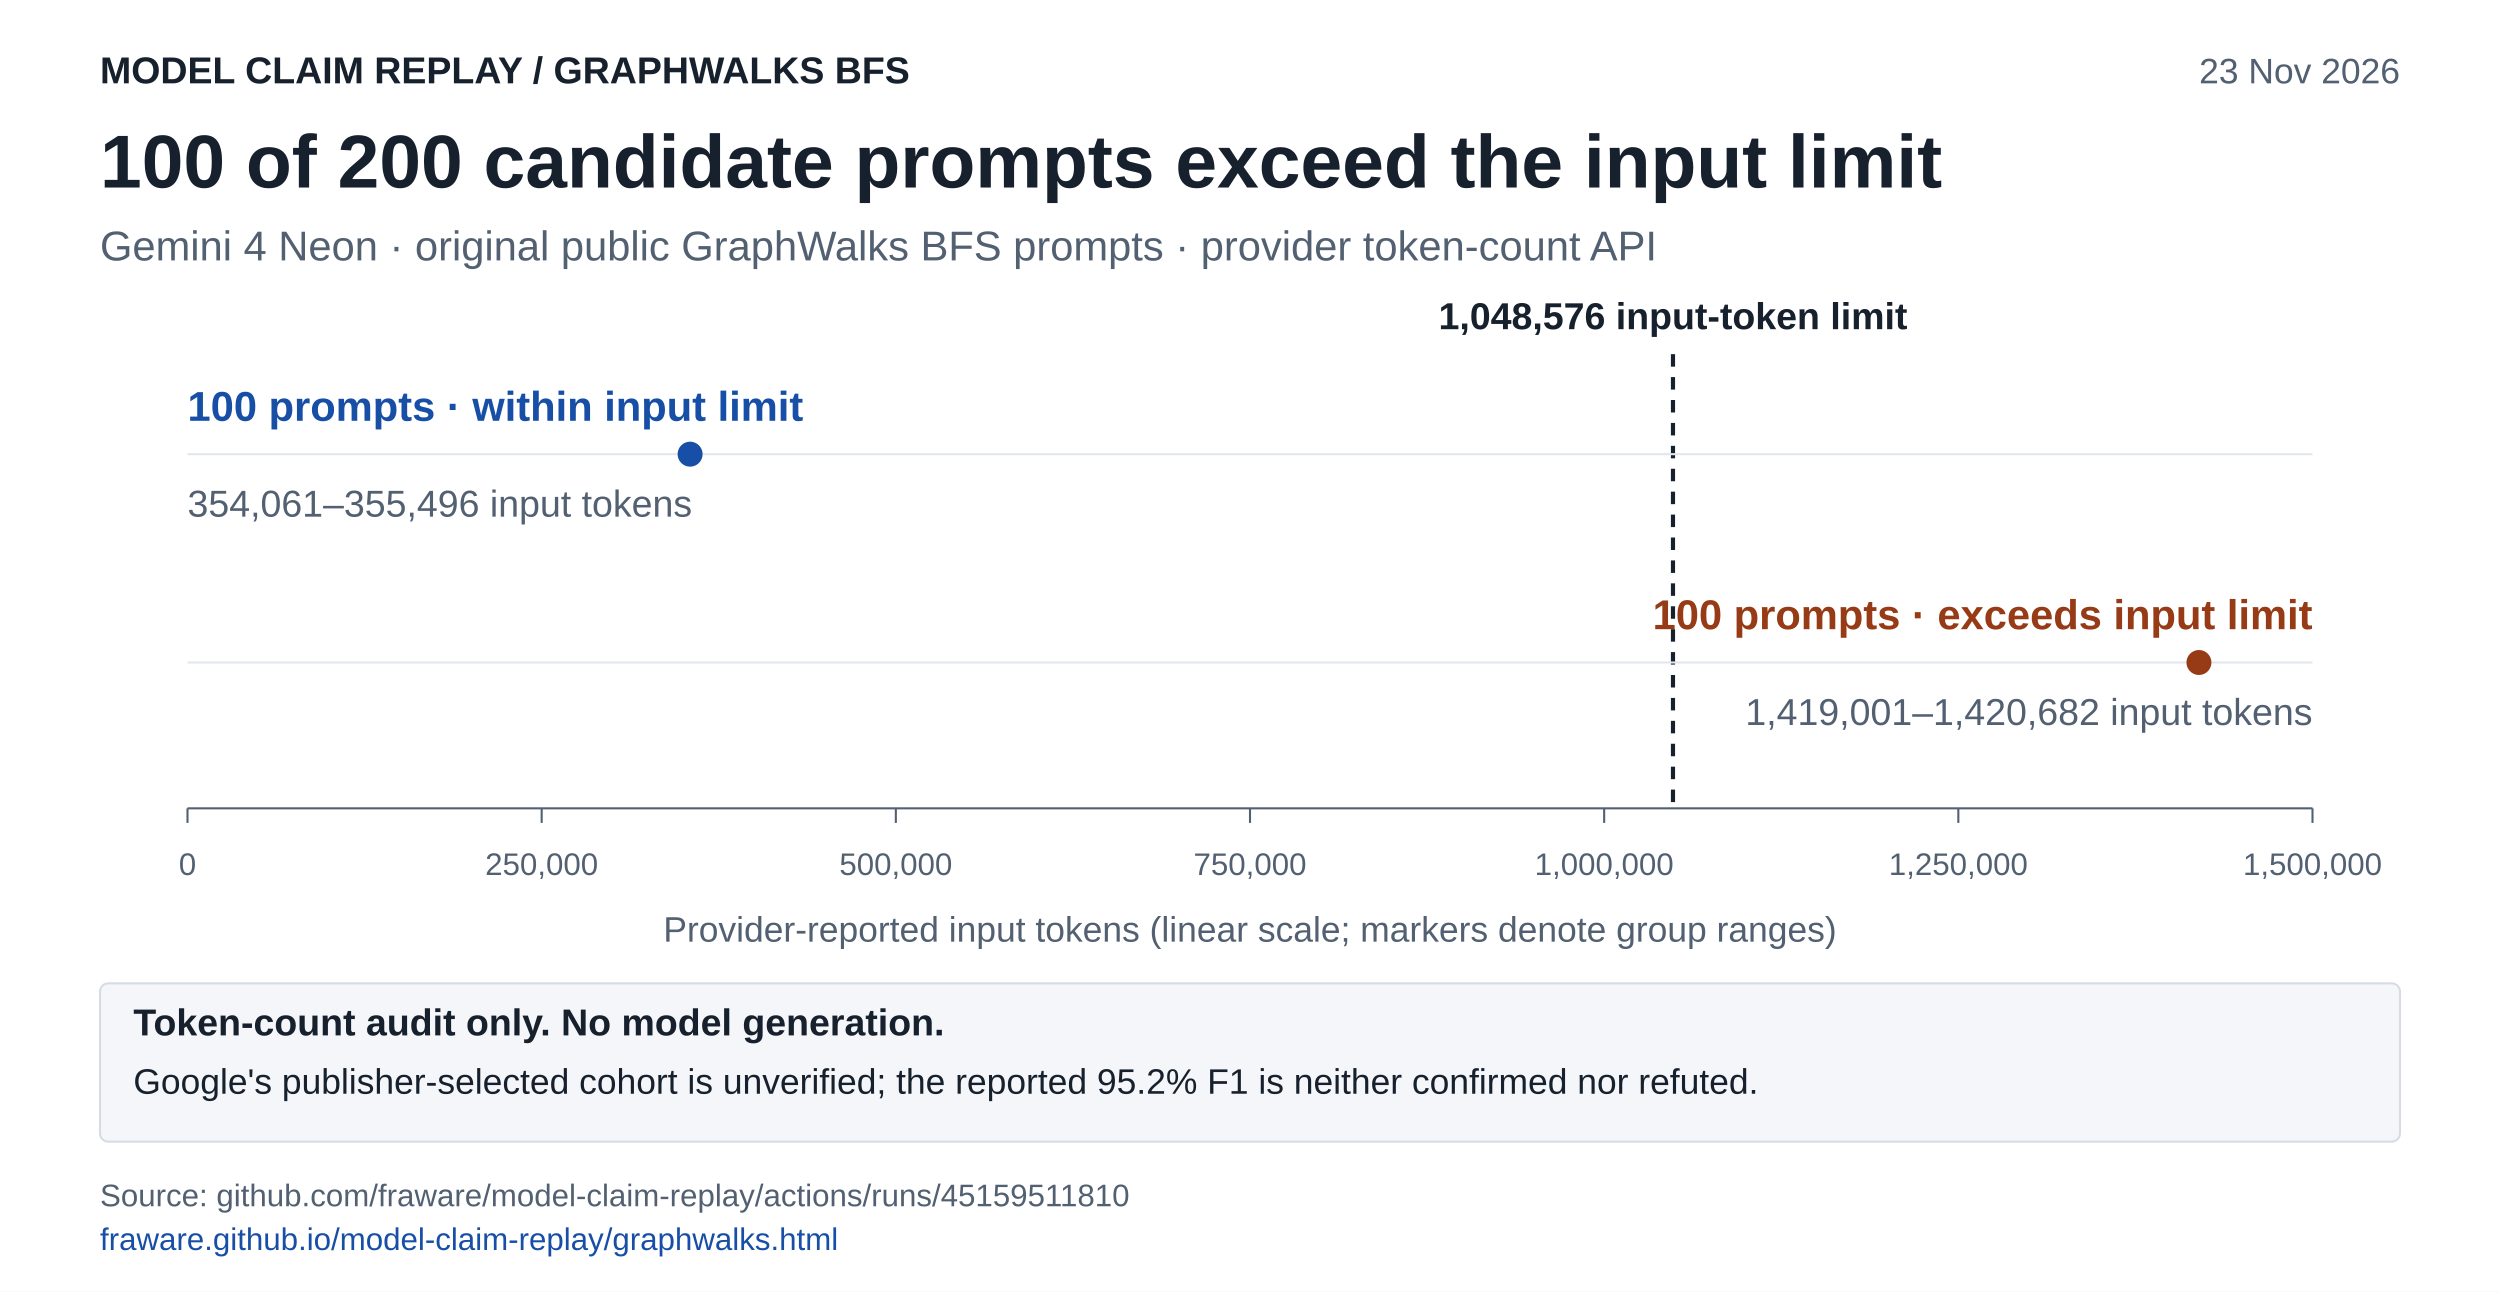
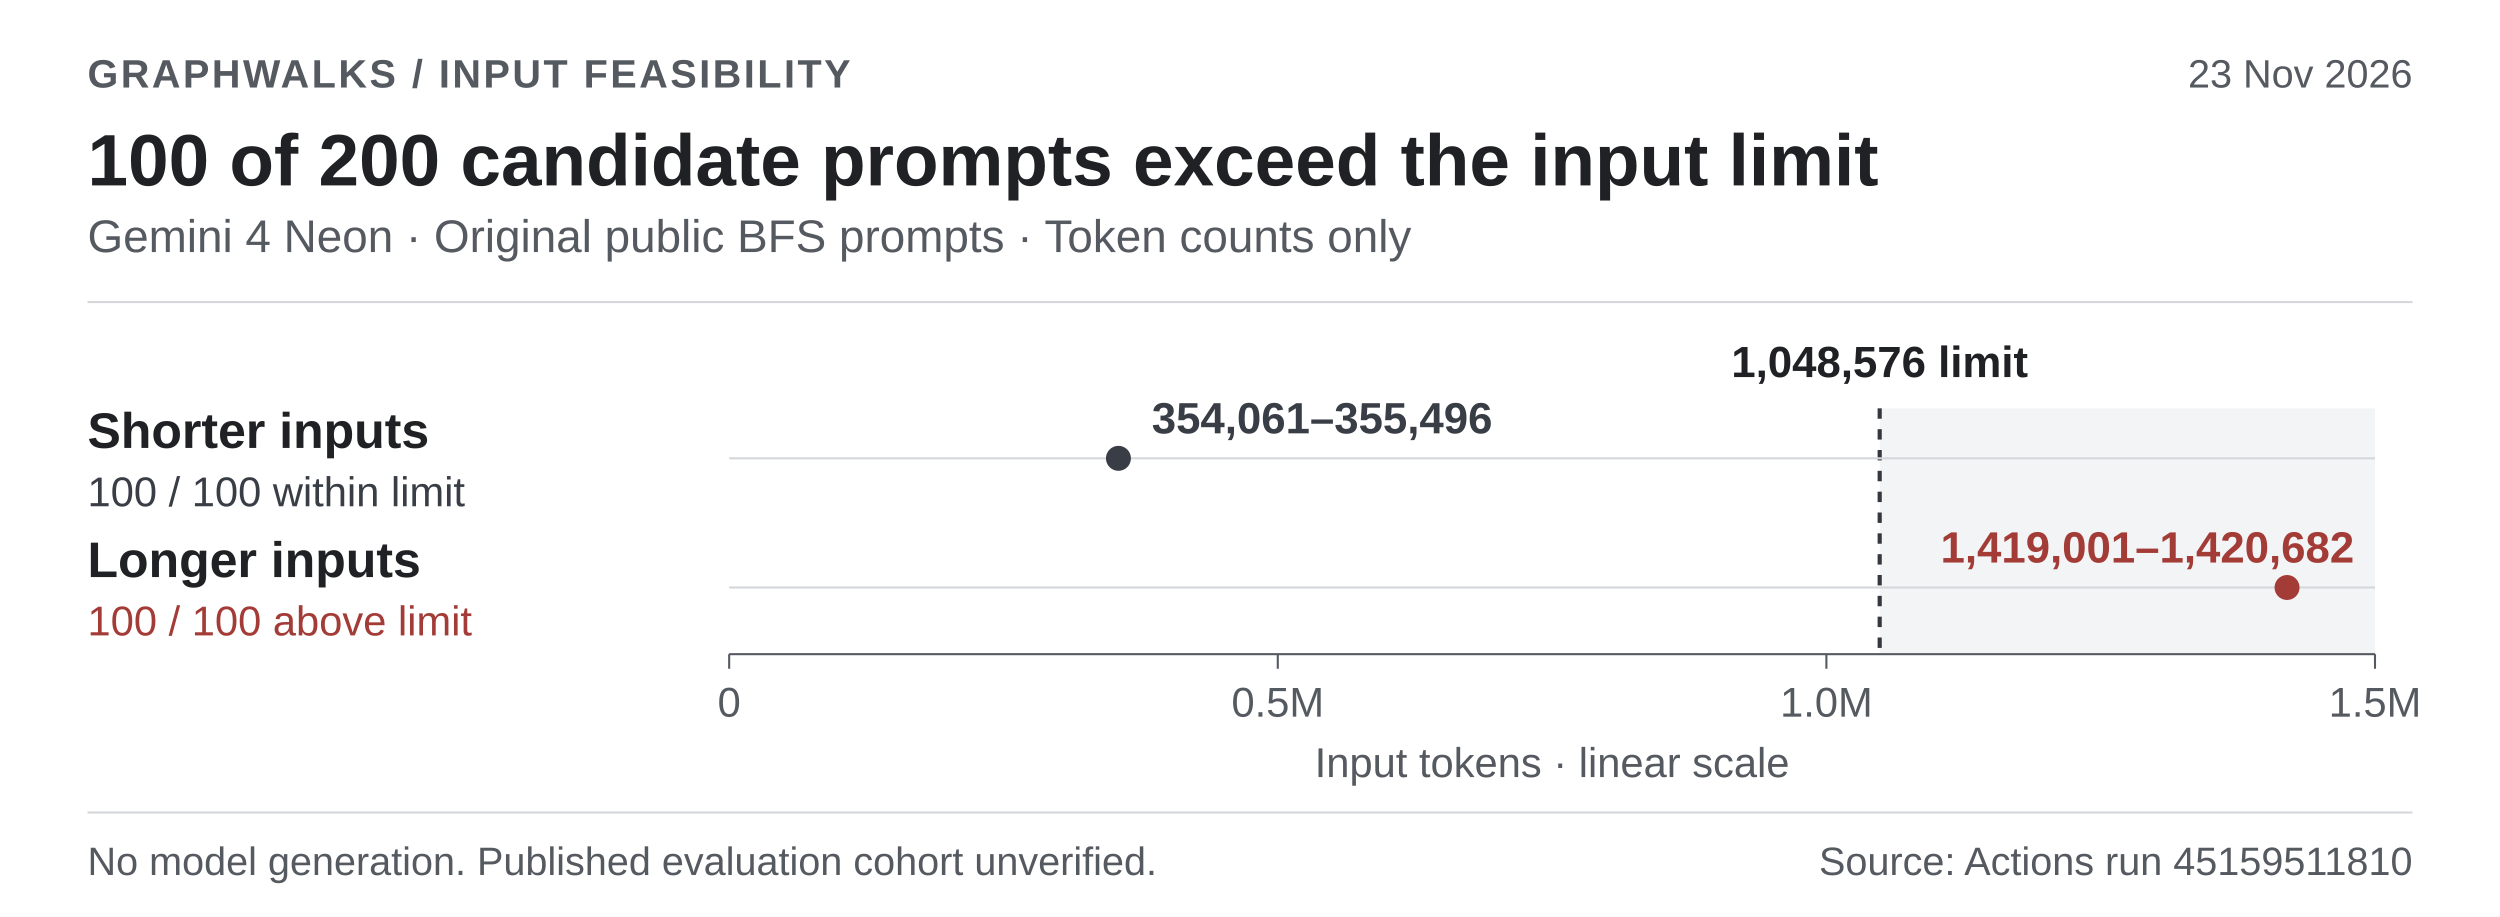
- <svg xmlns="http://www.w3.org/2000/svg" width="1200" height="620" viewBox="0 0 1200 620" role="img" aria-labelledby="title description">
-   <rect width="1200" height="620" fill="#fff" />
-   <g font-family="Arial, Helvetica, sans-serif" fill="#17212d">
-     <text x="48" y="40" font-size="18" font-weight="700">MODEL CLAIM REPLAY / GRAPHWALKS BFS</text>
-     <text x="1152" y="40" text-anchor="end" font-size="17" fill="#526071">23 Nov 2026</text>
-     <text x="48" y="90" font-size="36" font-weight="700">100 of 200 candidate prompts exceed the input limit</text>
-     <text x="48" y="125" font-size="20" fill="#526071">Gemini 4 Neon · original public GraphWalks BFS prompts · provider token-count API</text>
-     <line x1="803.032" x2="803.032" y1="170" y2="388" stroke="#17212d" stroke-width="2" stroke-dasharray="6 5" id="input-limit" />
-     <text x="803.032" y="158" text-anchor="middle" font-size="18" font-weight="700" id="limit-label">1,048,576 input-token limit</text>
+ <svg xmlns="http://www.w3.org/2000/svg" width="1200" height="440" viewBox="0 0 1200 440" role="img" aria-labelledby="title description">
+   <rect width="1200" height="440" fill="#ffffff" />
+   <g font-family="Arial, Helvetica, sans-serif" fill="#202124">
+     <text x="42" y="42" font-size="19" font-weight="700" letter-spacing="1.2" fill="#555960">GRAPHWALKS / INPUT FEASIBILITY</text>
+     <text x="1158" y="42" text-anchor="end" font-size="19" fill="#555960">23 Nov 2026</text>
+     <text x="42" y="89" font-size="35" font-weight="700">100 of 200 candidate prompts exceed the input limit</text>
+     <text x="42" y="121" font-size="22" fill="#555960">Gemini 4 Neon · Original public BFS prompts · Token counts only</text>
+     <line x1="42" x2="1158" y1="145" y2="145" stroke="#d5d7da" />
+     <rect x="902.250" y="196" width="237.750" height="118" fill="#f3f4f5" />
+     <line id="input-limit" x1="902.250" x2="902.250" y1="196" y2="314" stroke="#34383e" stroke-width="2" stroke-dasharray="5 5" />
+     <text id="limit-label" x="902.250" y="181" text-anchor="middle" font-size="21" font-weight="700">1,048,576 limit</text>
    <g id="group-0" data-count="100" data-min="354061" data-max="355496">
-       <line x1="90" x2="1110" y1="218" y2="218" stroke="#e2e7ee" />
-       <line x1="330.761" x2="331.737" y1="218" y2="218" stroke="#174ea6" stroke-width="7" class="range" />
-       <circle cx="331.249" cy="218" r="6" fill="#174ea6" />
-       <text x="90" y="202" text-anchor="start" font-size="20" font-weight="700" fill="#174ea6">100 prompts · within input limit</text>
-       <text x="90" y="248" text-anchor="start" font-size="18" fill="#526071">354,061–355,496 input tokens</text>
+       <text x="42" y="215" font-size="24" font-weight="700">Shorter inputs</text>
+       <text x="42" y="243" font-size="20" fill="#393e46">100 / 100 within limit</text>
+       <line x1="350" x2="1140" y1="220" y2="220" stroke="#d5d7da" stroke-width="1" />
+       <line class="range" x1="536.472" x2="537.228" y1="220" y2="220" stroke="#393e46" stroke-width="5" />
+       <circle cx="536.850" cy="220" r="6" fill="#393e46" />
+       <text x="552.85" y="208" text-anchor="start" font-size="21" font-weight="700" fill="#393e46">354,061–355,496</text>
    </g>
    <g id="group-1" data-count="100" data-min="1419001" data-max="1420682">
-       <line x1="90" x2="1110" y1="318" y2="318" stroke="#e2e7ee" />
-       <line x1="1054.921" x2="1056.064" y1="318" y2="318" stroke="#963b16" stroke-width="7" class="range" />
-       <circle cx="1055.492" cy="318" r="6" fill="#963b16" />
-       <text x="1110" y="302" text-anchor="end" font-size="20" font-weight="700" fill="#963b16">100 prompts · exceeds input limit</text>
-       <text x="1110" y="348" text-anchor="end" font-size="18" fill="#526071">1,419,001–1,420,682 input tokens</text>
+       <text x="42" y="277" font-size="24" font-weight="700">Longer inputs</text>
+       <text x="42" y="305" font-size="20" fill="#a33b36">100 / 100 above limit</text>
+       <line x1="350" x2="1140" y1="282" y2="282" stroke="#d5d7da" stroke-width="1" />
+       <line class="range" x1="1097.341" x2="1098.226" y1="282" y2="282" stroke="#a33b36" stroke-width="5" />
+       <circle cx="1097.783" cy="282" r="6" fill="#a33b36" />
+       <text x="1130" y="270" text-anchor="end" font-size="21" font-weight="700" fill="#a33b36">1,419,001–1,420,682</text>
    </g>
-     <line x1="90" x2="1110" y1="388" y2="388" stroke="#526071" />
-     <g>
-       <line x1="90.000" x2="90.000" y1="388" y2="395" stroke="#526071" />
-       <text x="90.000" y="420" text-anchor="middle" font-size="15" fill="#526071">0</text>
-     </g>
-     <g>
-       <line x1="260.000" x2="260.000" y1="388" y2="395" stroke="#526071" />
-       <text x="260.000" y="420" text-anchor="middle" font-size="15" fill="#526071">250,000</text>
-     </g>
-     <g>
-       <line x1="430.000" x2="430.000" y1="388" y2="395" stroke="#526071" />
-       <text x="430.000" y="420" text-anchor="middle" font-size="15" fill="#526071">500,000</text>
-     </g>
-     <g>
-       <line x1="600.000" x2="600.000" y1="388" y2="395" stroke="#526071" />
-       <text x="600.000" y="420" text-anchor="middle" font-size="15" fill="#526071">750,000</text>
-     </g>
-     <g>
-       <line x1="770.000" x2="770.000" y1="388" y2="395" stroke="#526071" />
-       <text x="770.000" y="420" text-anchor="middle" font-size="15" fill="#526071">1,000,000</text>
-     </g>
-     <g>
-       <line x1="940.000" x2="940.000" y1="388" y2="395" stroke="#526071" />
-       <text x="940.000" y="420" text-anchor="middle" font-size="15" fill="#526071">1,250,000</text>
-     </g>
-     <g>
-       <line x1="1110.000" x2="1110.000" y1="388" y2="395" stroke="#526071" />
-       <text x="1110.000" y="420" text-anchor="middle" font-size="15" fill="#526071">1,500,000</text>
-     </g>
-     <text x="600" y="452" text-anchor="middle" font-size="17" fill="#526071">Provider-reported input tokens (linear scale; markers denote group ranges)</text>
-     <rect x="48" y="472" width="1104" height="76" rx="4" fill="#f4f6f9" stroke="#d5dce5" />
-     <text x="64" y="497" font-size="18" font-weight="700">Token-count audit only. No model generation.</text>
-     <text x="64" y="525" font-size="17">Google's publisher-selected cohort is unverified; the reported 95.2% F1 is neither confirmed nor refuted.</text>
-     <text x="48" y="579" font-size="15" fill="#526071">Source: github.com/fraware/model-claim-replay/actions/runs/45159511810</text>
-     <text x="48" y="600" font-size="15" fill="#174ea6">fraware.github.io/model-claim-replay/graphwalks.html</text>
+     <line x1="350" x2="1140" y1="314" y2="314" stroke="#555960" />
+     <line x1="350.000" x2="350.000" y1="314" y2="321" stroke="#555960" />
+     <text x="350.000" y="344" text-anchor="middle" font-size="20" fill="#555960">0</text>
+     <line x1="613.333" x2="613.333" y1="314" y2="321" stroke="#555960" />
+     <text x="613.333" y="344" text-anchor="middle" font-size="20" fill="#555960">0.5M</text>
+     <line x1="876.667" x2="876.667" y1="314" y2="321" stroke="#555960" />
+     <text x="876.667" y="344" text-anchor="middle" font-size="20" fill="#555960">1.0M</text>
+     <line x1="1140.000" x2="1140.000" y1="314" y2="321" stroke="#555960" />
+     <text x="1140.000" y="344" text-anchor="middle" font-size="20" fill="#555960">1.5M</text>
+     <text x="745" y="373" text-anchor="middle" font-size="20" fill="#555960">Input tokens · linear scale</text>
+     <line x1="42" x2="1158" y1="390" y2="390" stroke="#d5d7da" />
+     <text x="42" y="420" font-size="19" fill="#555960">No model generation. Published evaluation cohort unverified.</text>
+     <text x="1158" y="420" text-anchor="end" font-size="19" fill="#555960">Source: Actions run 45159511810</text>
  </g>
</svg>
